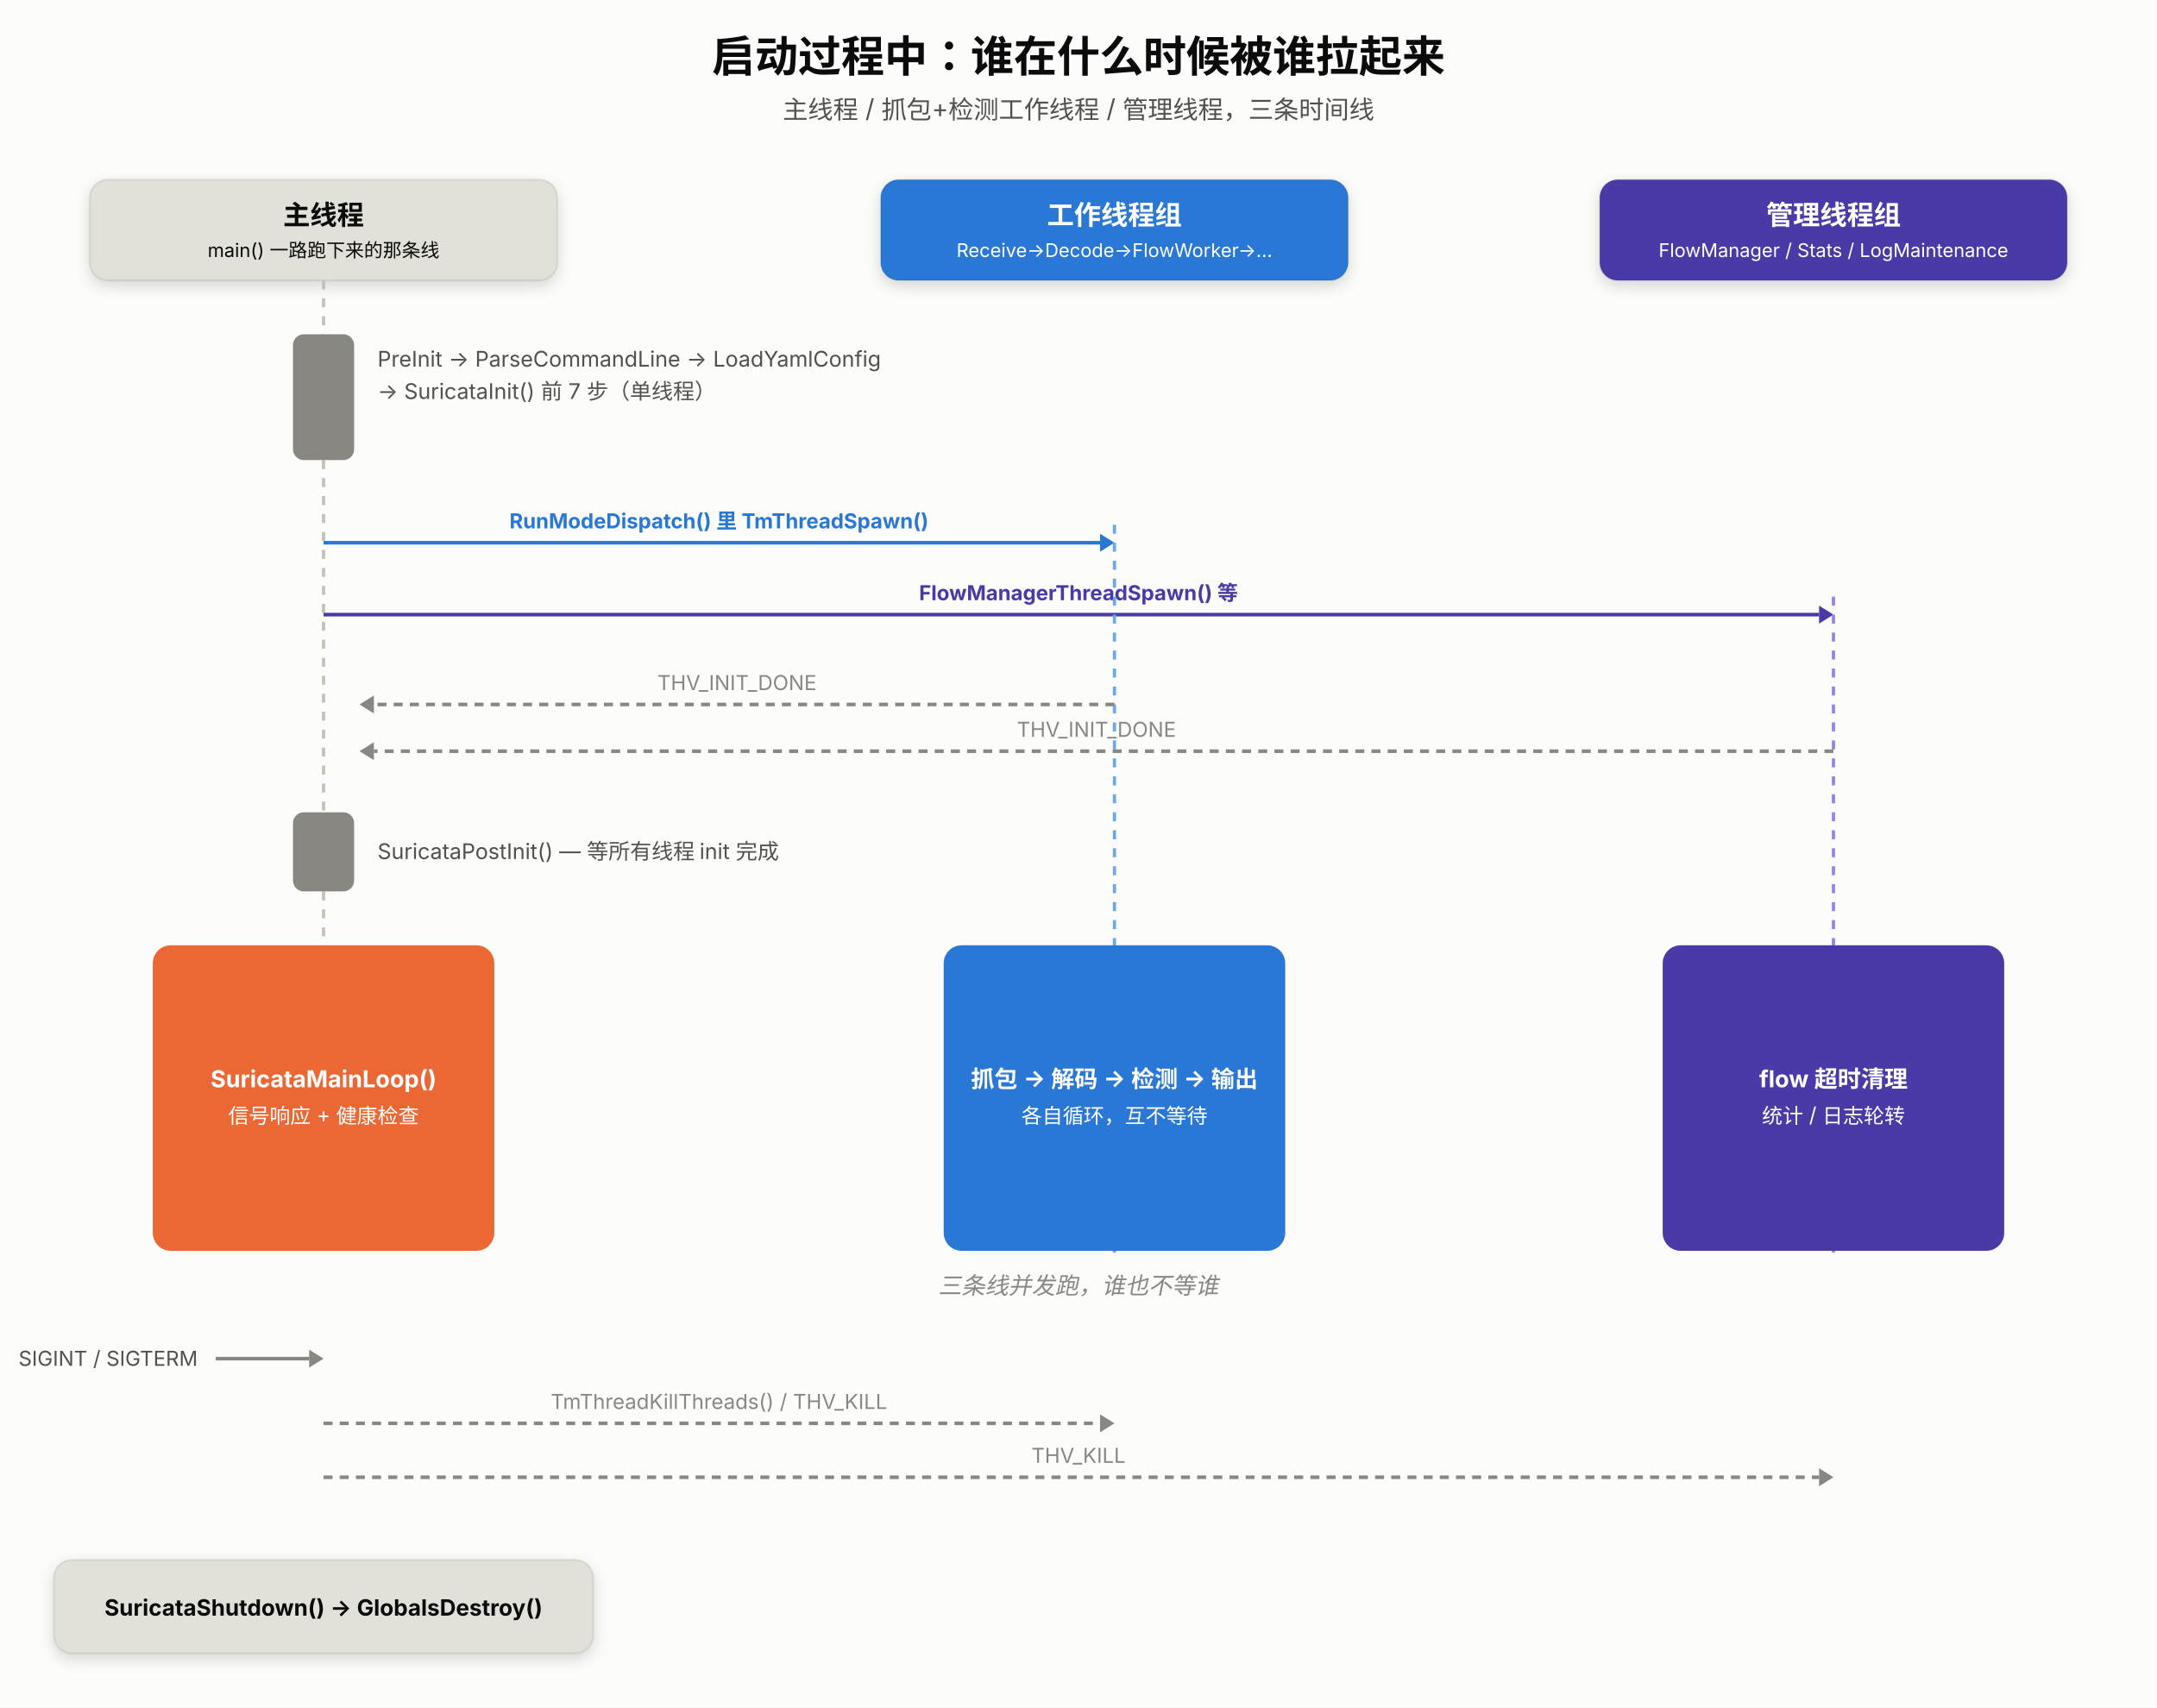
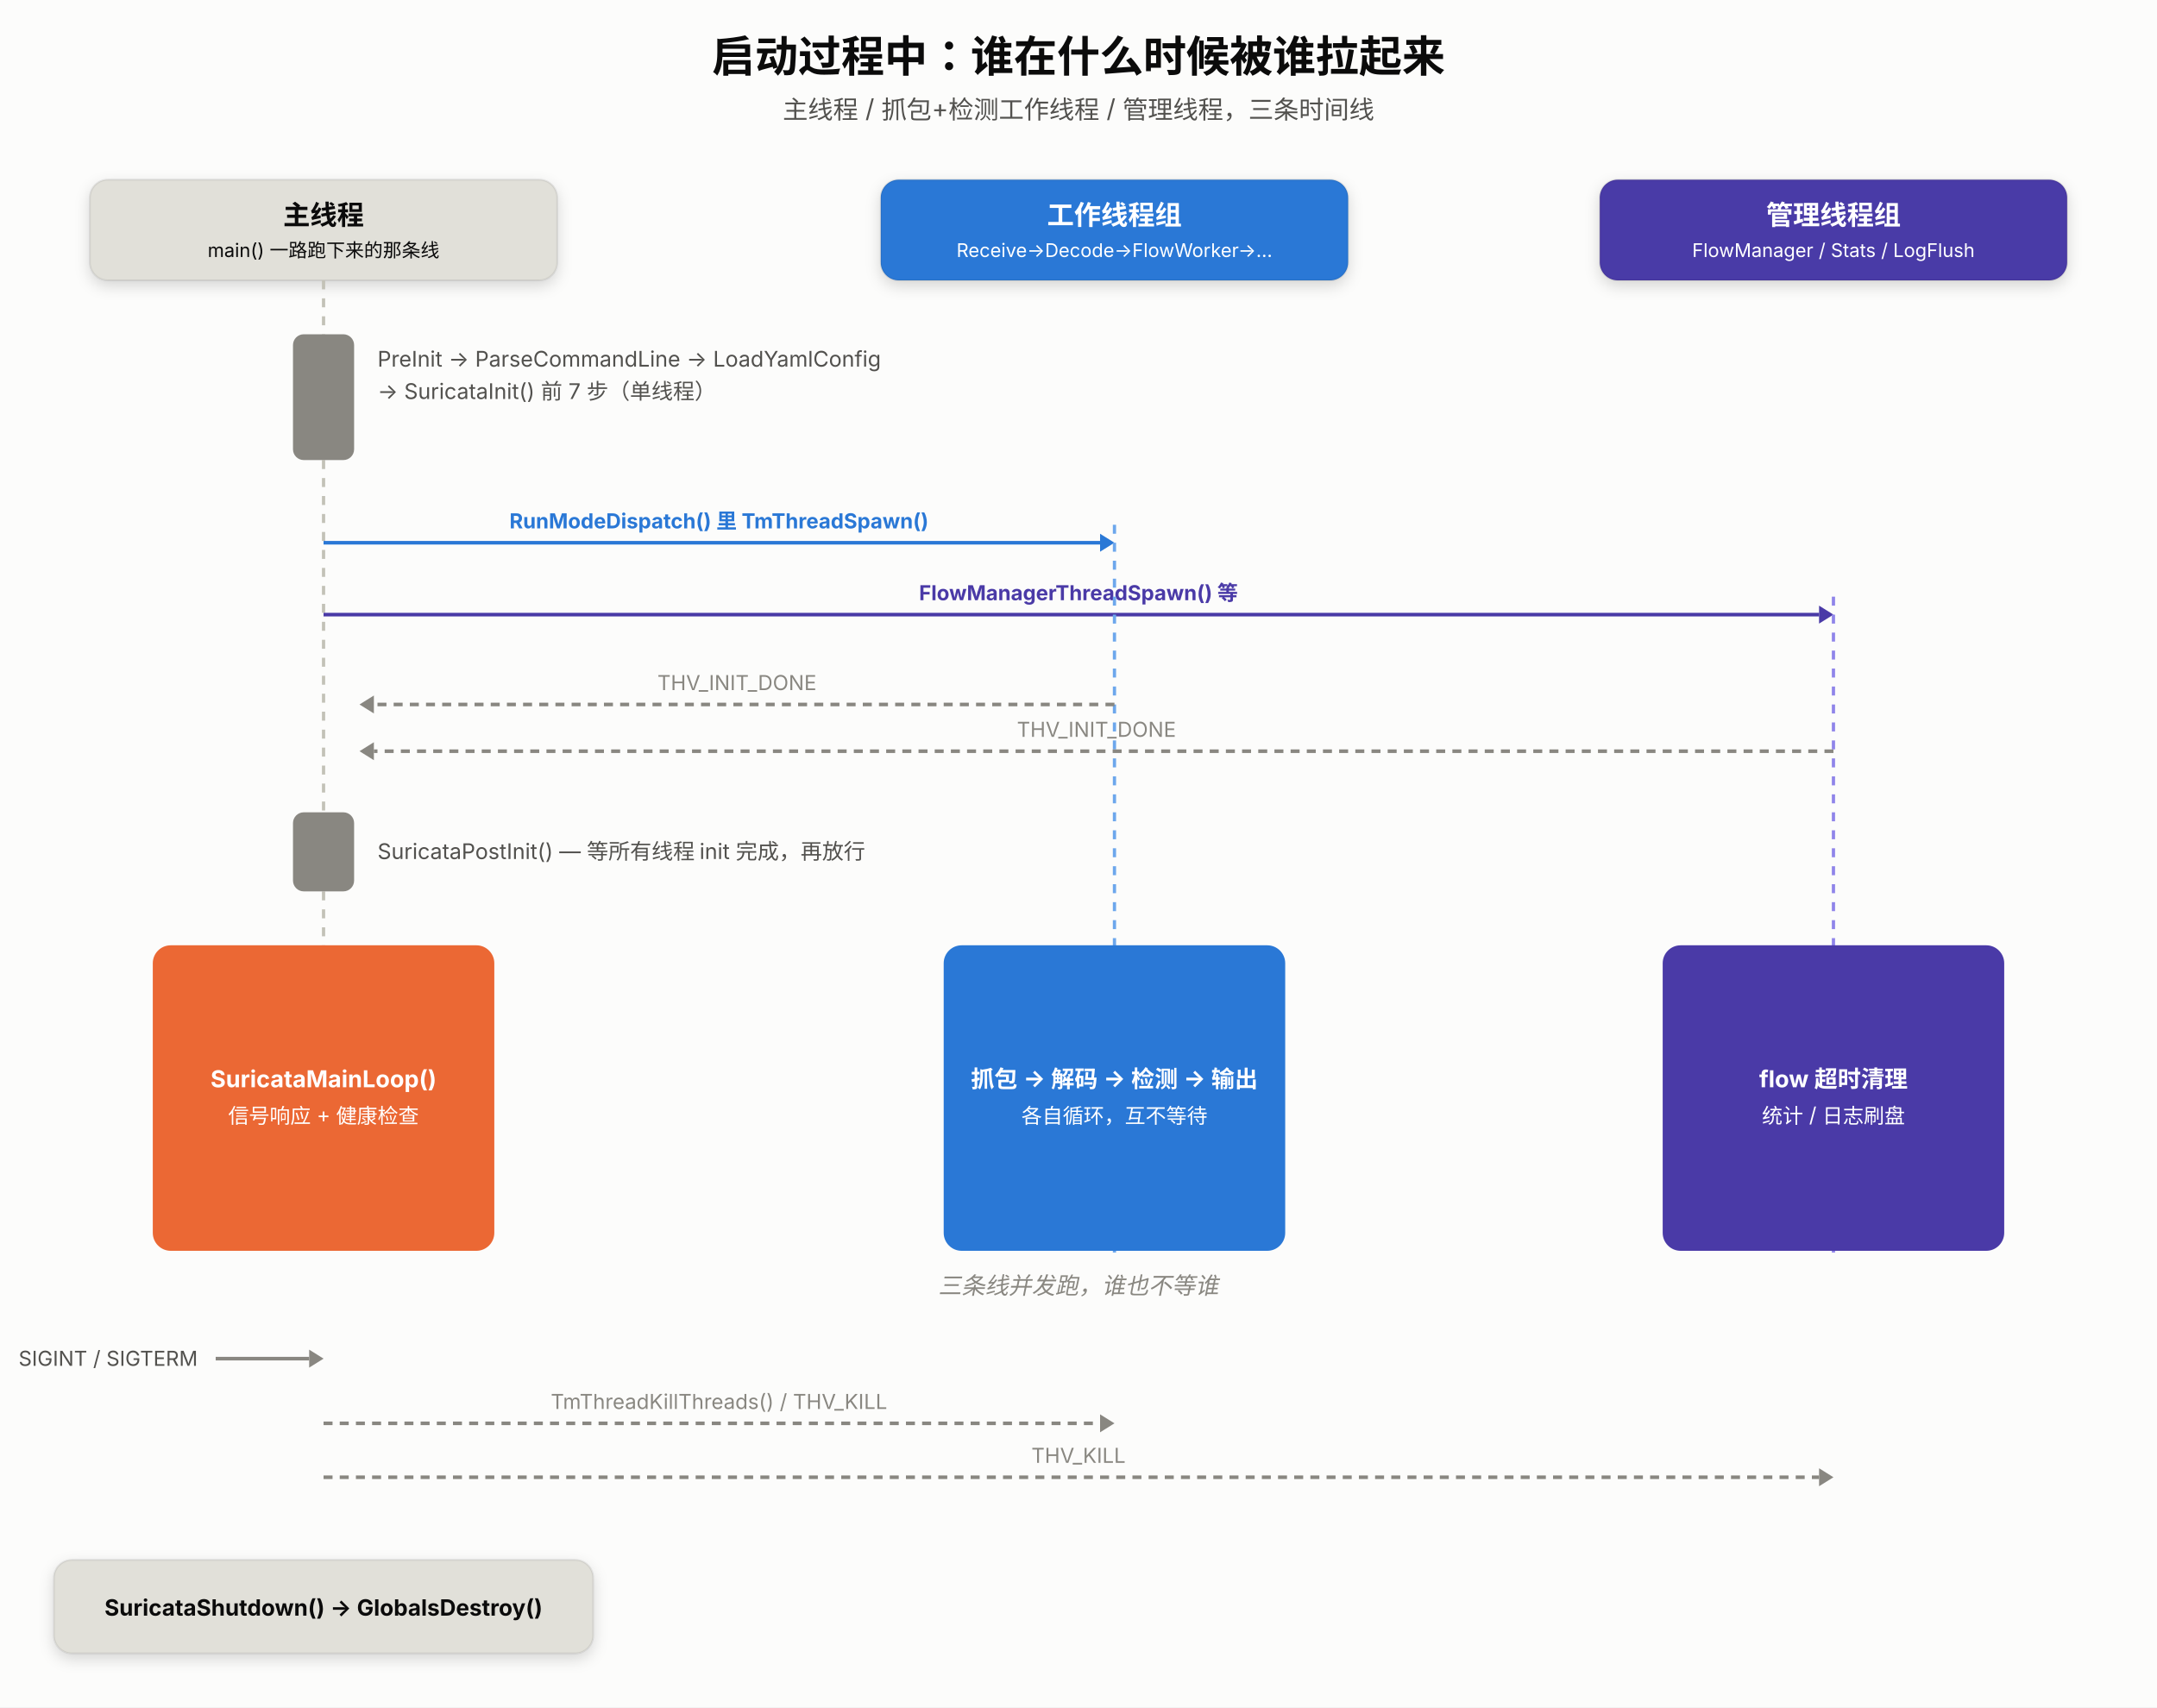
<svg xmlns="http://www.w3.org/2000/svg" viewBox="0 0 1200 950" font-family="-apple-system, 'Segoe UI', 'PingFang SC', 'Microsoft YaHei', sans-serif">
  <rect x="0" y="0" width="1200" height="950" fill="#fcfcfb" />
  <filter id="softshadow" x="-30%" y="-30%" width="160%" height="160%">
    <feDropShadow dx="0" dy="3" stdDeviation="4" flood-color="#0b0b0b" flood-opacity="0.16" />
  </filter>
  <text x="600.0" y="40" text-anchor="middle" font-size="24" fill="#0b0b0b" font-weight="700" font-style="normal">启动过程中：谁在什么时候被谁拉起来</text>
  <text x="600.0" y="66" text-anchor="middle" font-size="14" fill="#52514e" font-weight="400" font-style="normal">主线程 / 抓包+检测工作线程 / 管理线程，三条时间线</text>
  <rect x="50.0" y="100" width="260" height="56" rx="10" fill="#e1e0d9" stroke="rgba(11,11,11,0.08)" stroke-width="1" filter="url(#softshadow)" />
  <text x="180.0" y="125.0" text-anchor="middle" font-size="15" font-weight="700" fill="#0b0b0b">主线程</text>
  <text x="180.0" y="143.0" text-anchor="middle" font-size="10.5" fill="#0b0b0b">main() 一路跑下来的那条线</text>
  <rect x="490.0" y="100" width="260" height="56" rx="10" fill="#2a78d6" stroke="rgba(11,11,11,0.08)" stroke-width="1" filter="url(#softshadow)" />
  <text x="620.0" y="125.0" text-anchor="middle" font-size="15" font-weight="700" fill="#ffffff">工作线程组</text>
  <text x="620.0" y="143.0" text-anchor="middle" font-size="10.5" fill="#ffffff">Receive→Decode→FlowWorker→…</text>
  <rect x="890.0" y="100" width="260" height="56" rx="10" fill="#4a3aa7" stroke="rgba(11,11,11,0.08)" stroke-width="1" filter="url(#softshadow)" />
  <text x="1020.0" y="125.0" text-anchor="middle" font-size="15" font-weight="700" fill="#ffffff">管理线程组</text>
-   <text x="1020.0" y="143.0" text-anchor="middle" font-size="10.5" fill="#ffffff">FlowManager / Stats / LogMaintenance</text>
+   <text x="1020.0" y="143.0" text-anchor="middle" font-size="10.5" fill="#ffffff">FlowManager / Stats / LogFlush</text>
  <line x1="180" y1="156" x2="180" y2="656" stroke="#c3c2b7" stroke-width="1.8" stroke-dasharray="5,5" />
  <rect x="163.0" y="186" width="34" height="70" rx="6" fill="#898781" />
  <text x="210" y="204" text-anchor="start" font-size="12" fill="#52514e" font-weight="400" font-style="normal">PreInit → ParseCommandLine → LoadYamlConfig</text>
  <text x="210" y="222" text-anchor="start" font-size="12" fill="#52514e" font-weight="400" font-style="normal">→ SuricataInit() 前 7 步（单线程）</text>
  <line x1="180" y1="302" x2="612" y2="302" stroke="#2a78d6" stroke-width="2" />
  <polygon points="612,297 620,302 612,307" fill="#2a78d6" />
  <text x="400.0" y="294" text-anchor="middle" font-size="11.5" fill="#2a78d6" font-weight="700" font-style="normal">RunModeDispatch() 里 TmThreadSpawn()</text>
  <line x1="180" y1="342" x2="1012" y2="342" stroke="#4a3aa7" stroke-width="2" />
  <polygon points="1012,337 1020,342 1012,347" fill="#4a3aa7" />
  <text x="600.0" y="334" text-anchor="middle" font-size="11.5" fill="#4a3aa7" font-weight="700" font-style="normal">FlowManagerThreadSpawn() 等</text>
  <line x1="620" y1="292" x2="620" y2="702" stroke="#6da7ec" stroke-width="1.8" stroke-dasharray="5,5" />
  <line x1="1020" y1="332" x2="1020" y2="702" stroke="#9085e9" stroke-width="1.8" stroke-dasharray="5,5" />
  <line x1="620" y1="392" x2="208" y2="392" stroke="#898781" stroke-width="2" stroke-dasharray="5,4" />
  <polygon points="208,387 200,392 208,397" fill="#898781" />
  <text x="410.0" y="384" text-anchor="middle" font-size="11.5" fill="#898781" font-weight="400" font-style="normal">THV_INIT_DONE</text>
  <line x1="1020" y1="418" x2="208" y2="418" stroke="#898781" stroke-width="2" stroke-dasharray="5,4" />
  <polygon points="208,413 200,418 208,423" fill="#898781" />
  <text x="610.0" y="410" text-anchor="middle" font-size="11.5" fill="#898781" font-weight="400" font-style="normal">THV_INIT_DONE</text>
  <rect x="163.0" y="452" width="34" height="44" rx="6" fill="#898781" />
-   <text x="210" y="478" text-anchor="start" font-size="12" fill="#52514e" font-weight="400" font-style="normal">SuricataPostInit() — 等所有线程 init 完成</text>
+   <text x="210" y="478" text-anchor="start" font-size="12" fill="#52514e" font-weight="400" font-style="normal">SuricataPostInit() — 等所有线程 init 完成，再放行</text>
  <rect x="85.0" y="526" width="190" height="170" rx="10" fill="#eb6834" />
  <text x="180" y="605.0" text-anchor="middle" font-size="13" fill="#ffffff" font-weight="700" font-style="normal">SuricataMainLoop()</text>
  <text x="180" y="625.0" text-anchor="middle" font-size="11.5" fill="#ffffff" font-weight="400" font-style="normal">信号响应 + 健康检查</text>
  <rect x="525.0" y="526" width="190" height="170" rx="10" fill="#2a78d6" />
  <text x="620" y="605.0" text-anchor="middle" font-size="13" fill="#ffffff" font-weight="700" font-style="normal">抓包 → 解码 → 检测 → 输出</text>
  <text x="620" y="625.0" text-anchor="middle" font-size="11.5" fill="#ffffff" font-weight="400" font-style="normal">各自循环，互不等待</text>
  <rect x="925.0" y="526" width="190" height="170" rx="10" fill="#4a3aa7" />
  <text x="1020" y="605.0" text-anchor="middle" font-size="13" fill="#ffffff" font-weight="700" font-style="normal">flow 超时清理</text>
-   <text x="1020" y="625.0" text-anchor="middle" font-size="11.5" fill="#ffffff" font-weight="400" font-style="normal">统计 / 日志轮转</text>
+   <text x="1020" y="625.0" text-anchor="middle" font-size="11.5" fill="#ffffff" font-weight="400" font-style="normal">统计 / 日志刷盘</text>
  <text x="600.0" y="720" text-anchor="middle" font-size="13" fill="#898781" font-weight="400" font-style="italic">三条线并发跑，谁也不等谁</text>
  <line x1="120" y1="756" x2="172" y2="756" stroke="#898781" stroke-width="2" />
  <polygon points="172,751 180,756 172,761" fill="#898781" />
  <text x="110" y="760" text-anchor="end" font-size="11.5" fill="#52514e" font-weight="400" font-style="normal">SIGINT / SIGTERM</text>
  <line x1="180" y1="792" x2="612" y2="792" stroke="#898781" stroke-width="2" stroke-dasharray="5,4" />
  <polygon points="612,787 620,792 612,797" fill="#898781" />
  <text x="400.0" y="784" text-anchor="middle" font-size="11.5" fill="#898781" font-weight="400" font-style="normal">TmThreadKillThreads() / THV_KILL</text>
  <line x1="180" y1="822" x2="1012" y2="822" stroke="#898781" stroke-width="2" stroke-dasharray="5,4" />
  <polygon points="1012,817 1020,822 1012,827" fill="#898781" />
  <text x="600.0" y="814" text-anchor="middle" font-size="11.5" fill="#898781" font-weight="400" font-style="normal">THV_KILL</text>
  <rect x="30.0" y="868" width="300" height="52" rx="10" fill="#e1e0d9" stroke="rgba(11,11,11,0.08)" stroke-width="1" filter="url(#softshadow)" />
  <text x="180.0" y="899.0" text-anchor="middle" font-size="12.5" font-weight="700" fill="#0b0b0b">SuricataShutdown() → GlobalsDestroy()</text>
</svg>
